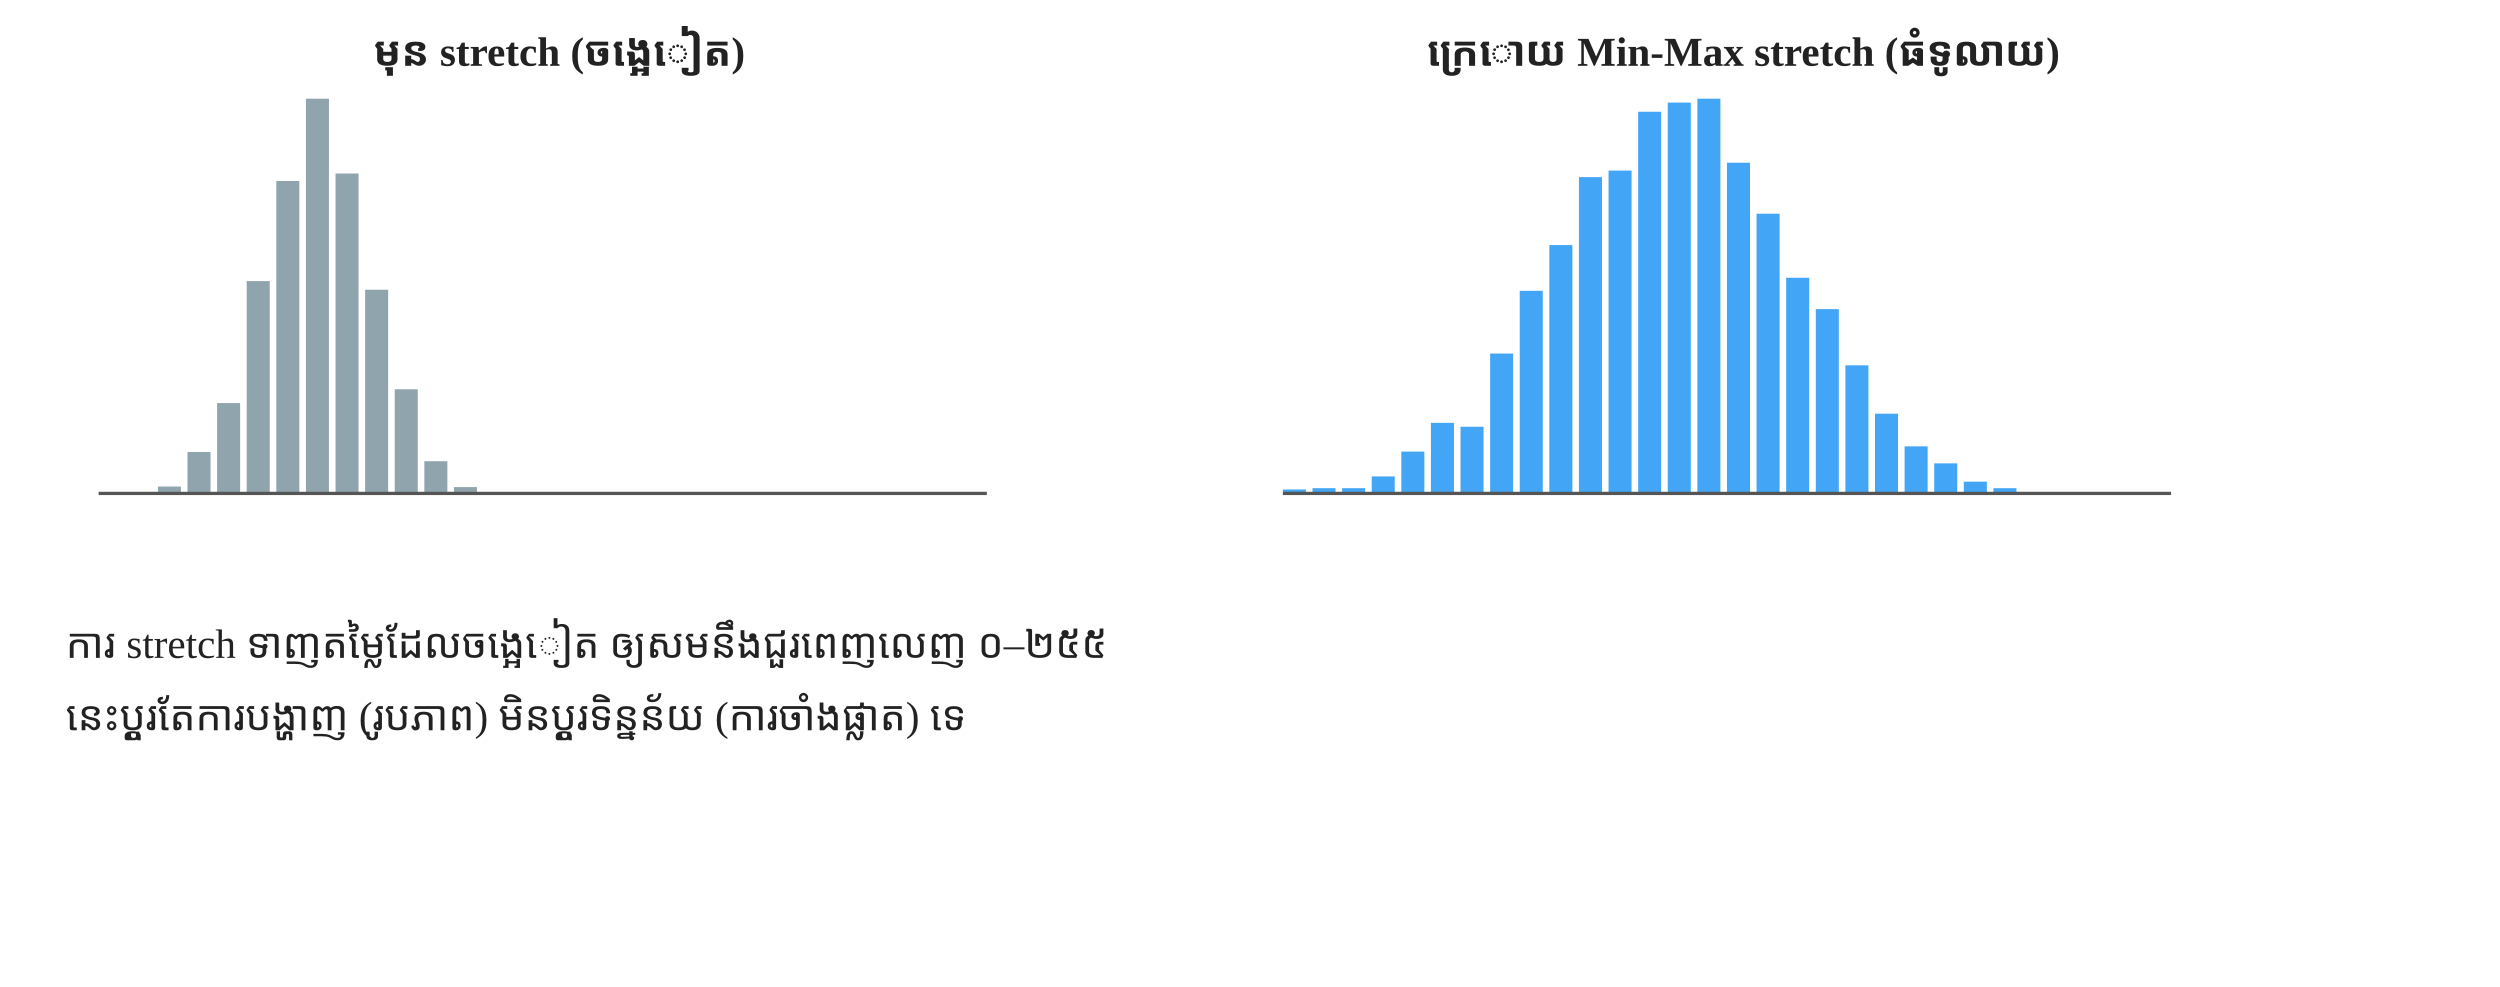
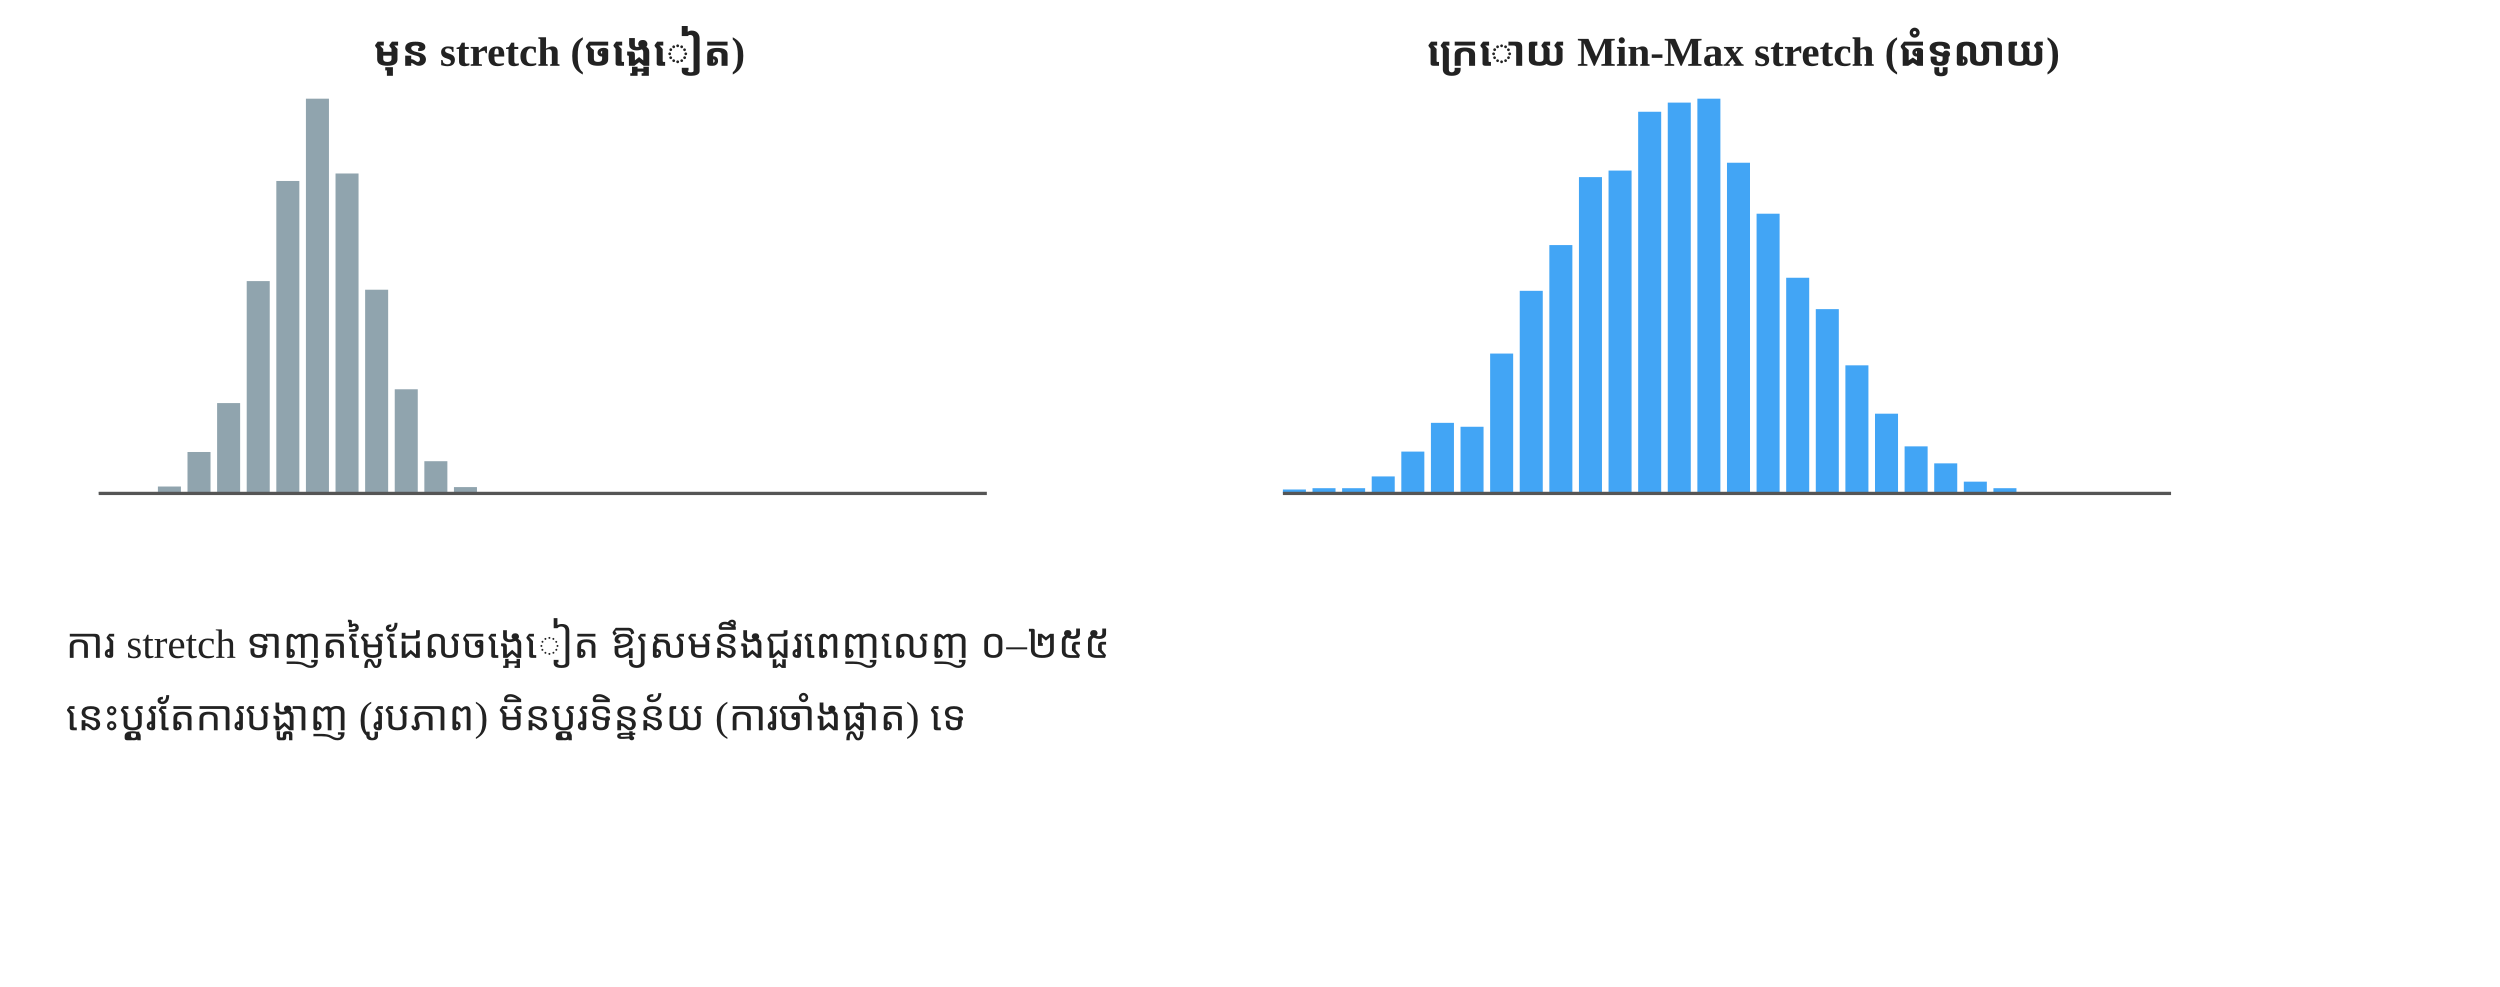
<svg xmlns="http://www.w3.org/2000/svg" viewBox="0 0 760 300" role="img" class="km-fig">
  <style>.km-fig{width:100%;height:auto}.km-fig text{font-family:var(--km-stack,'Battambang',sans-serif);fill:var(--md-default-fg-color,#222)}.km-t{font-size:15px;font-weight:700}.km-s{font-size:12.5px}.km-xs{font-size:11px}.km-box{fill:none;stroke:var(--md-default-fg-color--lighter,#bbb);stroke-width:1.5}.km-hdr{fill:var(--md-primary-fg-color,#00897b);opacity:.14}.km-line{stroke:var(--md-primary-fg-color,#00897b);stroke-width:1.4;stroke-dasharray:4 3;fill:none}.km-pt{fill:var(--md-primary-fg-color,#00897b)}.km-land{fill:var(--md-default-fg-color--lightest,#eee)}.km-arr{stroke:var(--md-default-fg-color--light,#666);stroke-width:1.6;fill:none;marker-end:url(#ah)}.km-ok{fill:#2e7d32}.km-bad{fill:#c62828}.km-mono{font-family:monospace!important;font-size:11.5px}</style>
  <defs>
    <marker id="ah" viewBox="0 0 10 10" refX="9" refY="5" markerWidth="7" markerHeight="7" orient="auto-start-reverse">
      <path d="M0 0L10 5L0 10z" fill="#777" />
    </marker>
  </defs>
  <text class="km-s" x="170" y="20" text-anchor="middle" font-weight="700">មុន stretch (ចង្អៀត)</text>
  <rect class="" x="30" y="149.65" width="7" height="0.35" rx="0" style="fill:#90a4ae" />
  <rect class="" x="39" y="149.825" width="7" height="0.175" rx="0" style="fill:#90a4ae" />
  <rect class="" x="48" y="147.901" width="7" height="2.099" rx="0" style="fill:#90a4ae" />
  <rect class="" x="57" y="137.405" width="7" height="12.595" rx="0" style="fill:#90a4ae" />
  <rect class="" x="66" y="122.536" width="7" height="27.464" rx="0" style="fill:#90a4ae" />
  <rect class="" x="75" y="85.452" width="7" height="64.548" rx="0" style="fill:#90a4ae" />
  <rect class="" x="84" y="55.015" width="7" height="94.985" rx="0" style="fill:#90a4ae" />
  <rect class="" x="93" y="30.0" width="7" height="120.0" rx="0" style="fill:#90a4ae" />
  <rect class="" x="102" y="52.741" width="7" height="97.259" rx="0" style="fill:#90a4ae" />
  <rect class="" x="111" y="88.076" width="7" height="61.924" rx="0" style="fill:#90a4ae" />
  <rect class="" x="120" y="118.338" width="7" height="31.662" rx="0" style="fill:#90a4ae" />
  <rect class="" x="129" y="140.204" width="7" height="9.796" rx="0" style="fill:#90a4ae" />
  <rect class="" x="138" y="148.076" width="7" height="1.924" rx="0" style="fill:#90a4ae" />
  <rect class="" x="147" y="150.0" width="7" height="0.0" rx="0" style="fill:#90a4ae" />
  <rect class="" x="156" y="150.0" width="7" height="0.0" rx="0" style="fill:#90a4ae" />
  <rect class="" x="165" y="150.0" width="7" height="0.0" rx="0" style="fill:#90a4ae" />
  <rect class="" x="174" y="150.0" width="7" height="0.0" rx="0" style="fill:#90a4ae" />
  <rect class="" x="183" y="150.0" width="7" height="0.0" rx="0" style="fill:#90a4ae" />
  <rect class="" x="192" y="150.0" width="7" height="0.0" rx="0" style="fill:#90a4ae" />
  <rect class="" x="201" y="150.0" width="7" height="0.0" rx="0" style="fill:#90a4ae" />
  <rect class="" x="210" y="150.0" width="7" height="0.0" rx="0" style="fill:#90a4ae" />
  <rect class="" x="219" y="150.0" width="7" height="0.0" rx="0" style="fill:#90a4ae" />
  <rect class="" x="228" y="150.0" width="7" height="0.0" rx="0" style="fill:#90a4ae" />
  <rect class="" x="237" y="150.0" width="7" height="0.0" rx="0" style="fill:#90a4ae" />
  <rect class="" x="246" y="150.0" width="7" height="0.0" rx="0" style="fill:#90a4ae" />
  <rect class="" x="255" y="150.0" width="7" height="0.0" rx="0" style="fill:#90a4ae" />
  <rect class="" x="264" y="150.0" width="7" height="0.0" rx="0" style="fill:#90a4ae" />
  <rect class="" x="273" y="150.0" width="7" height="0.0" rx="0" style="fill:#90a4ae" />
  <rect class="" x="282" y="150.0" width="7" height="0.0" rx="0" style="fill:#90a4ae" />
  <rect class="" x="291" y="150.0" width="7" height="0.0" rx="0" style="fill:#90a4ae" />
  <line class="" x1="30" y1="150" x2="300" y2="150" style="stroke:#555" />
  <text class="km-s" x="530" y="20" text-anchor="middle" font-weight="700">ក្រោយ Min-Max stretch (ធំទូលាយ)</text>
  <rect class="" x="390" y="148.808" width="7" height="1.192" rx="0" style="fill:#42a5f5" />
  <rect class="" x="399" y="148.411" width="7" height="1.589" rx="0" style="fill:#42a5f5" />
  <rect class="" x="408" y="148.411" width="7" height="1.589" rx="0" style="fill:#42a5f5" />
  <rect class="" x="417" y="144.834" width="7" height="5.166" rx="0" style="fill:#42a5f5" />
  <rect class="" x="426" y="137.285" width="7" height="12.715" rx="0" style="fill:#42a5f5" />
  <rect class="" x="435" y="128.543" width="7" height="21.457" rx="0" style="fill:#42a5f5" />
  <rect class="" x="444" y="129.735" width="7" height="20.265" rx="0" style="fill:#42a5f5" />
  <rect class="" x="453" y="107.483" width="7" height="42.517" rx="0" style="fill:#42a5f5" />
  <rect class="" x="462" y="88.411" width="7" height="61.589" rx="0" style="fill:#42a5f5" />
  <rect class="" x="471" y="74.503" width="7" height="75.497" rx="0" style="fill:#42a5f5" />
  <rect class="" x="480" y="53.841" width="7" height="96.159" rx="0" style="fill:#42a5f5" />
  <rect class="" x="489" y="51.854" width="7" height="98.146" rx="0" style="fill:#42a5f5" />
  <rect class="" x="498" y="33.974" width="7" height="116.026" rx="0" style="fill:#42a5f5" />
  <rect class="" x="507" y="31.192" width="7" height="118.808" rx="0" style="fill:#42a5f5" />
  <rect class="" x="516" y="30.0" width="7" height="120.0" rx="0" style="fill:#42a5f5" />
  <rect class="" x="525" y="49.47" width="7" height="100.53" rx="0" style="fill:#42a5f5" />
  <rect class="" x="534" y="64.967" width="7" height="85.033" rx="0" style="fill:#42a5f5" />
  <rect class="" x="543" y="84.437" width="7" height="65.563" rx="0" style="fill:#42a5f5" />
  <rect class="" x="552" y="93.974" width="7" height="56.026" rx="0" style="fill:#42a5f5" />
  <rect class="" x="561" y="111.06" width="7" height="38.94" rx="0" style="fill:#42a5f5" />
  <rect class="" x="570" y="125.762" width="7" height="24.238" rx="0" style="fill:#42a5f5" />
  <rect class="" x="579" y="135.695" width="7" height="14.305" rx="0" style="fill:#42a5f5" />
  <rect class="" x="588" y="140.861" width="7" height="9.139" rx="0" style="fill:#42a5f5" />
  <rect class="" x="597" y="146.424" width="7" height="3.576" rx="0" style="fill:#42a5f5" />
  <rect class="" x="606" y="148.411" width="7" height="1.589" rx="0" style="fill:#42a5f5" />
  <rect class="" x="615" y="149.603" width="7" height="0.397" rx="0" style="fill:#42a5f5" />
  <rect class="" x="624" y="150.0" width="7" height="0.0" rx="0" style="fill:#42a5f5" />
  <rect class="" x="633" y="150.0" width="7" height="0.0" rx="0" style="fill:#42a5f5" />
  <rect class="" x="642" y="150.0" width="7" height="0.0" rx="0" style="fill:#42a5f5" />
  <rect class="" x="651" y="150.0" width="7" height="0.0" rx="0" style="fill:#42a5f5" />
  <line class="" x1="390" y1="150" x2="660" y2="150" style="stroke:#555" />
-   <text class="km-s" x="20" y="200" text-anchor="start">ការ stretch ទាញតម្លៃដែលចង្អៀត ឲ្យសមនឹងជួរពេញលេញ ០–២៥៥</text>
+   <text class="km-s" x="20" y="200" text-anchor="start">ការ stretch ទាញតម្លៃដែលចង្អៀត ឱ្យសមនឹងជួរពេញលេញ ០–២៥៥</text>
  <text class="km-s" x="20" y="222" text-anchor="start">នេះប្ដូរតែការបង្ហាញ (រូបភាព) មិនប្ដូរទិន្នន័យ (ការចាំងផ្លាត) ទេ</text>
</svg>
